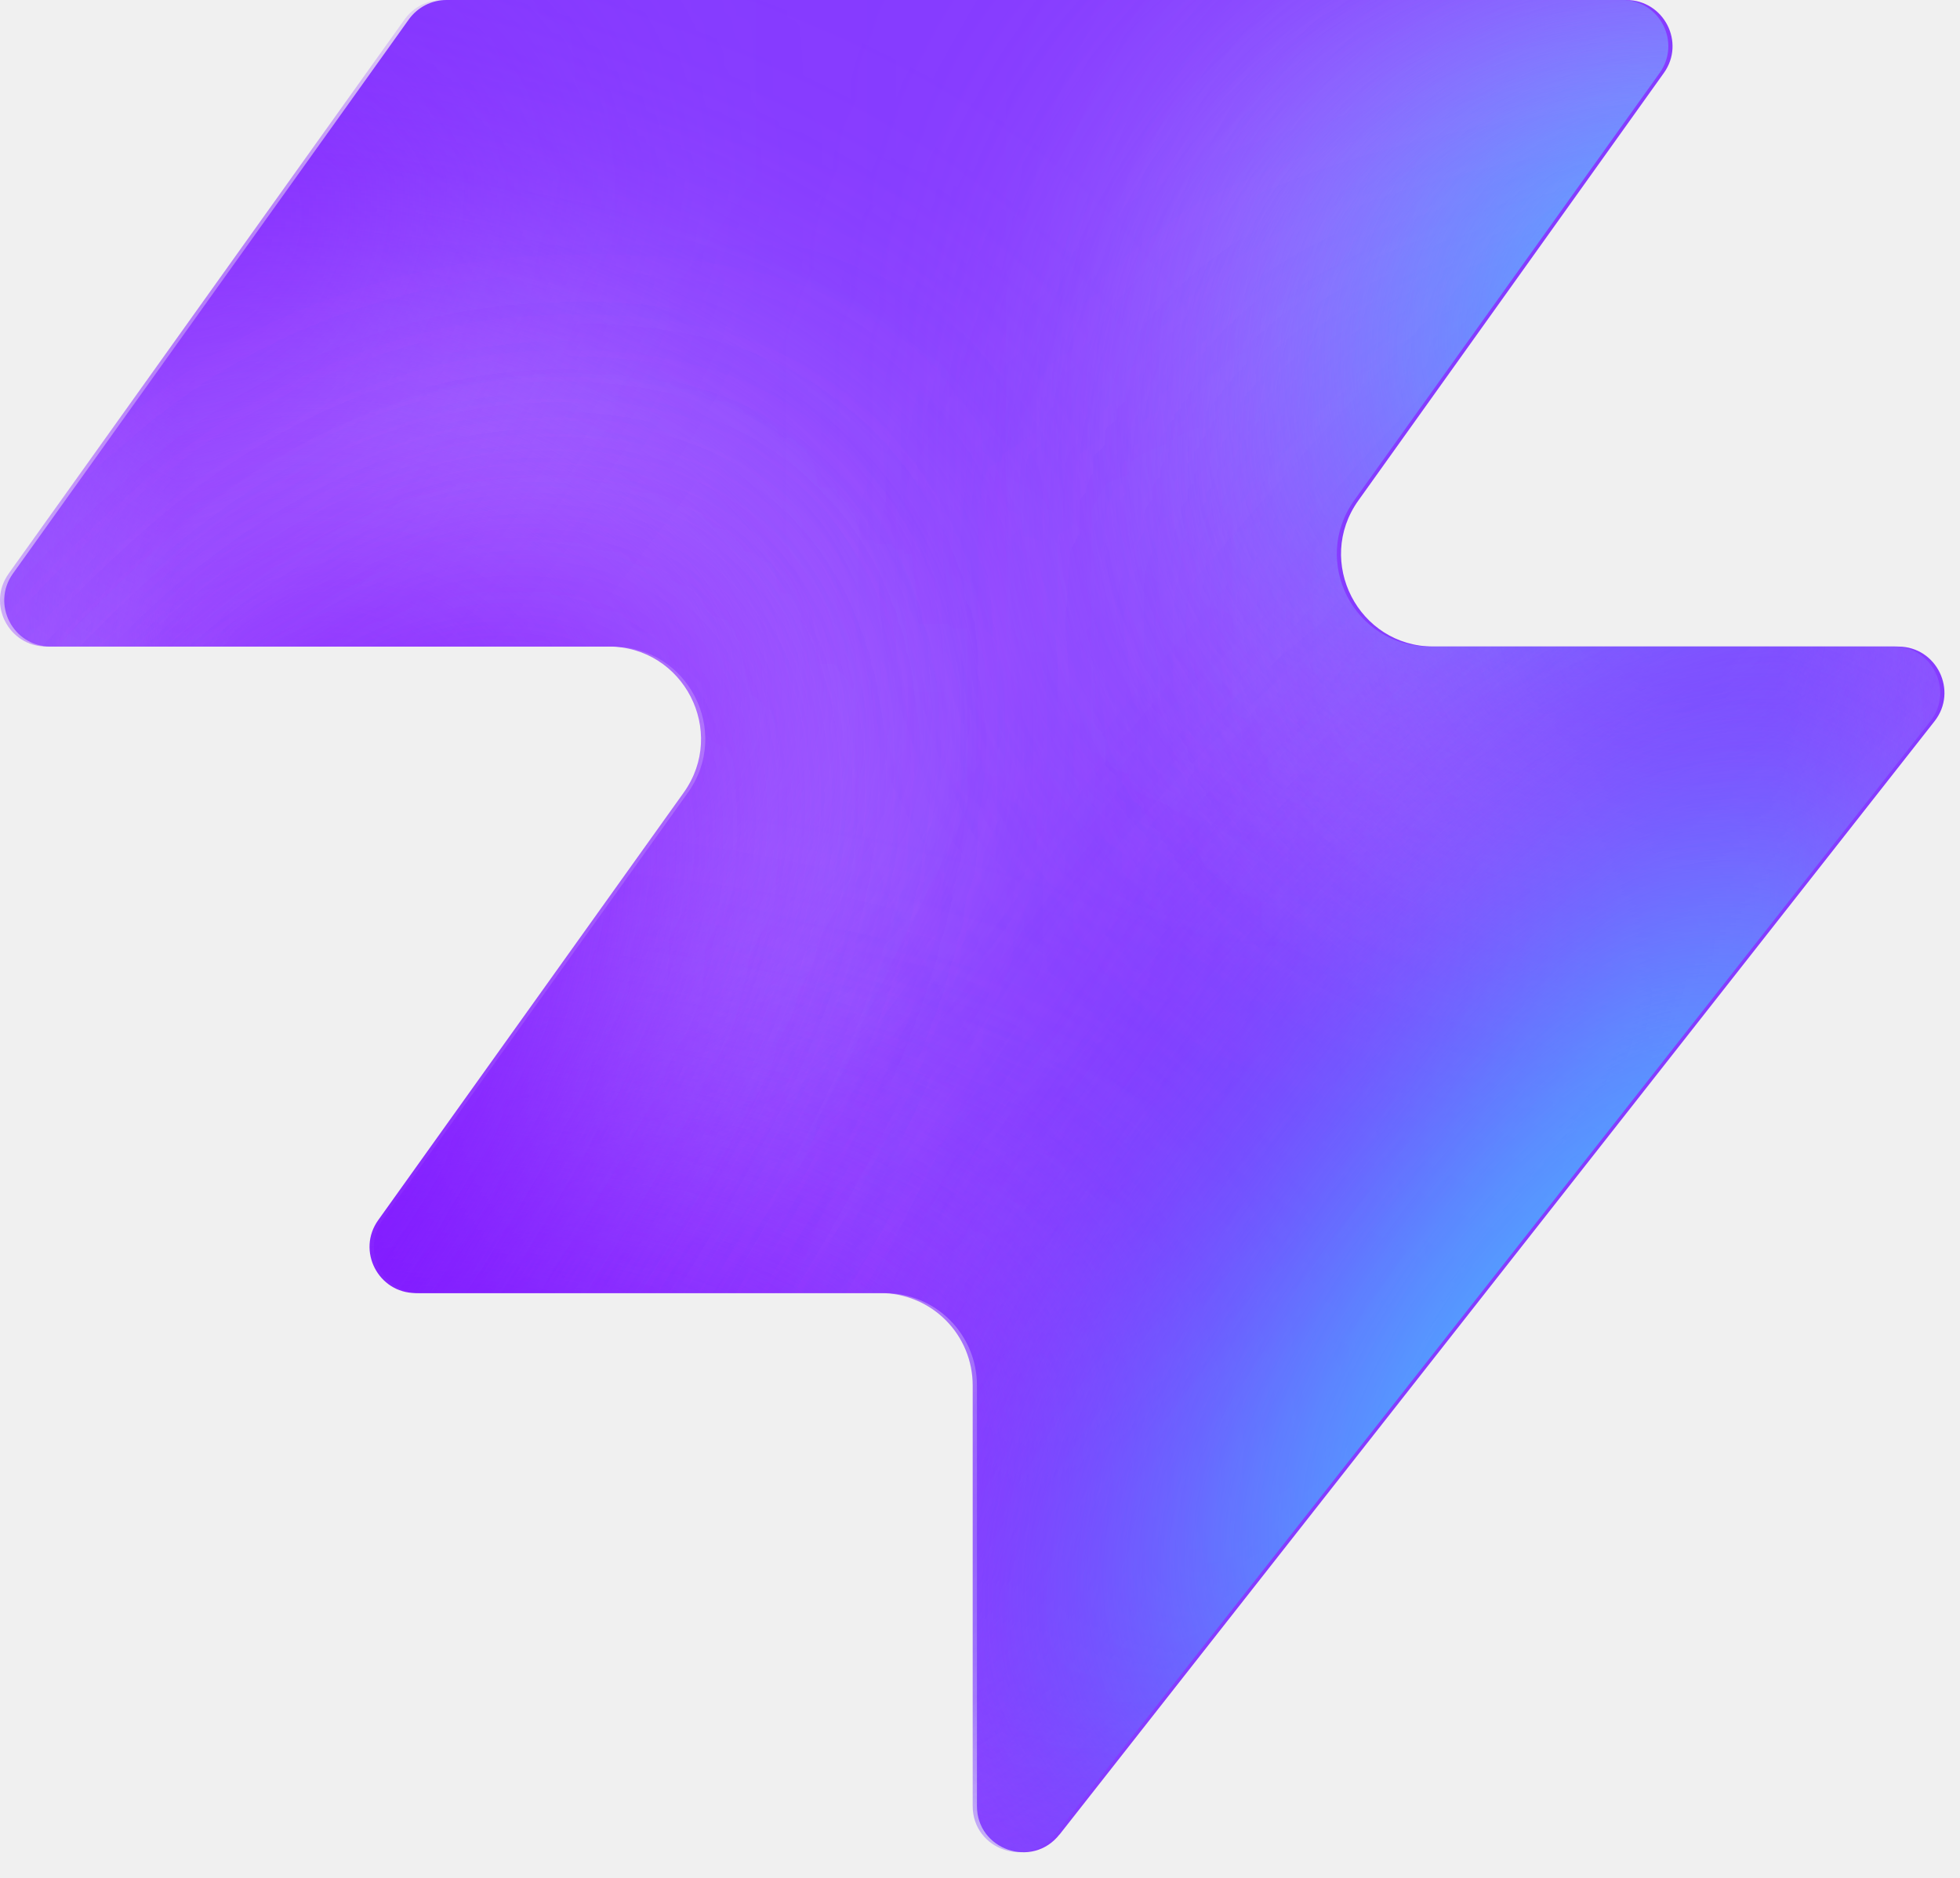
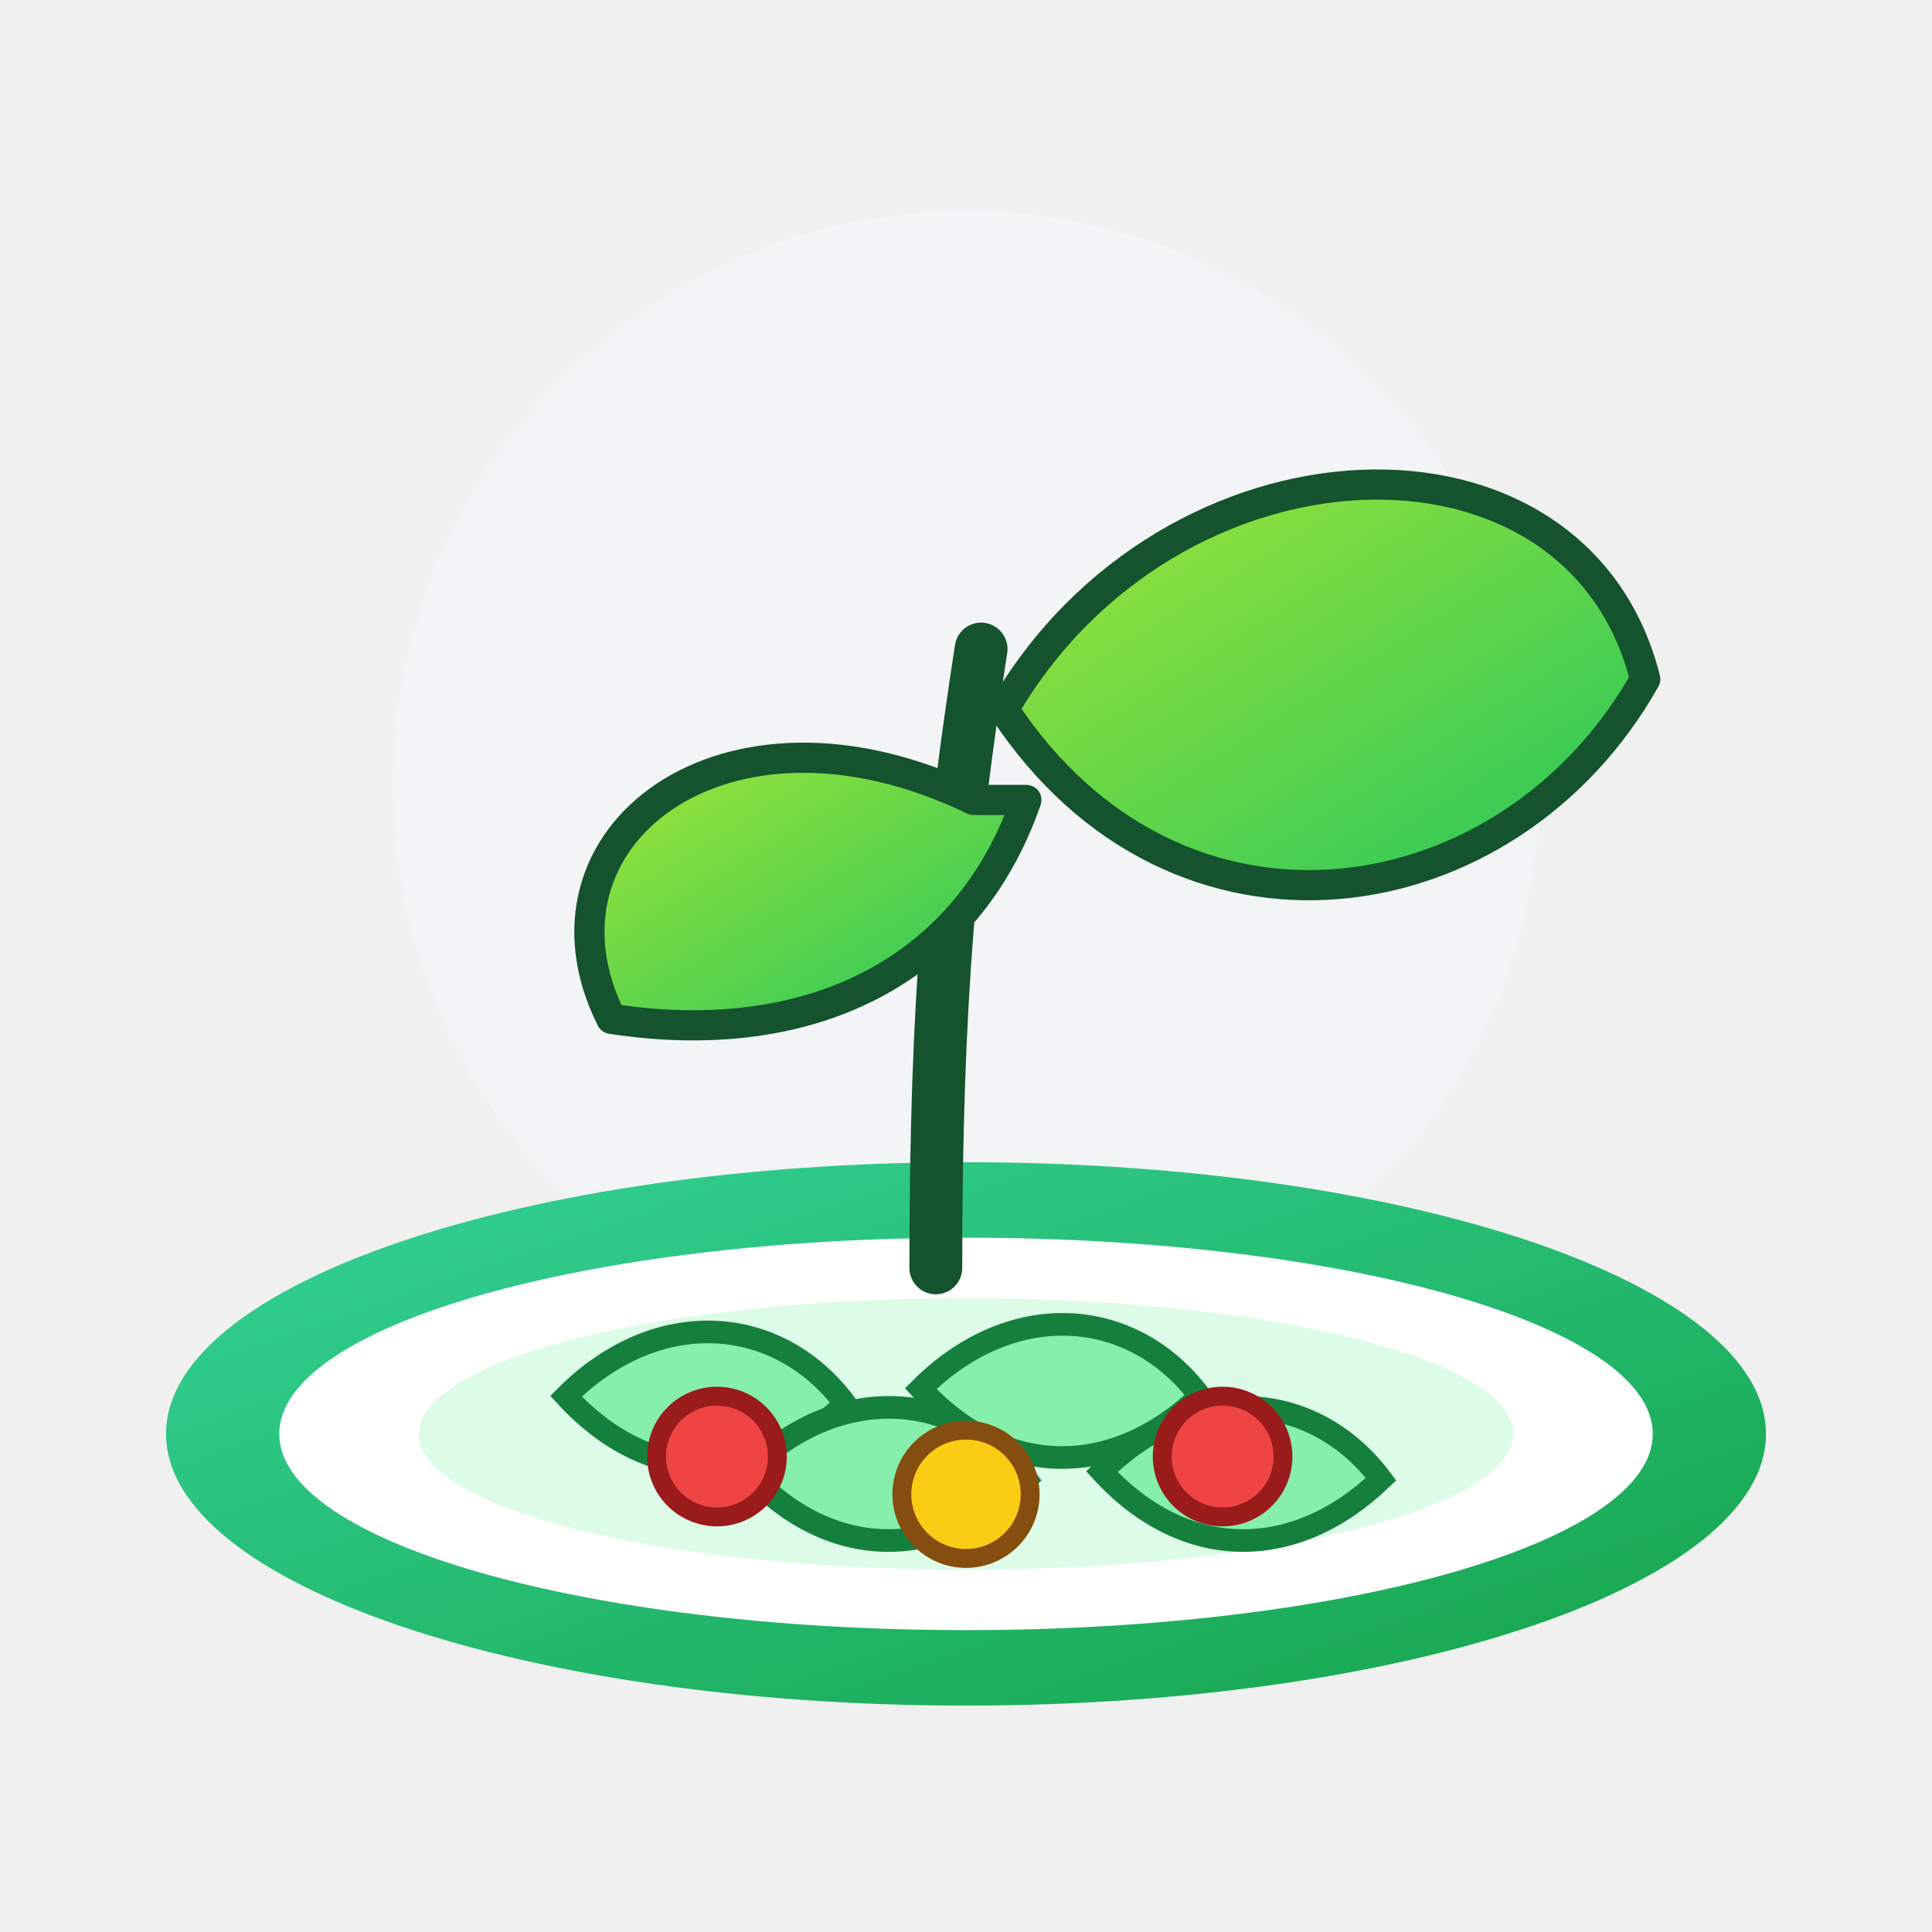
- <svg xmlns="http://www.w3.org/2000/svg" width="48" height="46" fill="none" viewBox="0 0 48 46">
-   <path fill="#863bff" d="M25.946 44.938c-.664.845-2.021.375-2.021-.698V33.937a2.26 2.26 0 0 0-2.262-2.262H10.287c-.92 0-1.456-1.04-.92-1.788l7.48-10.471c1.07-1.497 0-3.578-1.842-3.578H1.237c-.92 0-1.456-1.04-.92-1.788L10.013.474c.214-.297.556-.474.92-.474h28.894c.92 0 1.456 1.04.92 1.788l-7.48 10.471c-1.07 1.498 0 3.579 1.842 3.579h11.377c.943 0 1.473 1.088.89 1.83L25.947 44.94z" style="fill:#863bff;fill:color(display-p3 .525 .23 1);fill-opacity:1" />
-   <mask id="a" width="48" height="46" x="0" y="0" maskUnits="userSpaceOnUse" style="mask-type:alpha">
-     <path fill="#000" d="M25.842 44.938c-.664.844-2.021.375-2.021-.698V33.937a2.26 2.26 0 0 0-2.262-2.262H10.183c-.92 0-1.456-1.04-.92-1.788l7.48-10.471c1.07-1.498 0-3.579-1.842-3.579H1.133c-.92 0-1.456-1.04-.92-1.787L9.91.473c.214-.297.556-.474.92-.474h28.894c.92 0 1.456 1.04.92 1.788l-7.48 10.471c-1.07 1.498 0 3.578 1.842 3.578h11.377c.943 0 1.473 1.088.89 1.832L25.843 44.94z" style="fill:#000;fill-opacity:1" />
-   </mask>
-   <g mask="url(#a)">
-     <g filter="url(#b)">
-       <ellipse cx="5.508" cy="14.704" fill="#ede6ff" rx="5.508" ry="14.704" style="fill:#ede6ff;fill:color(display-p3 .927 .903 1);fill-opacity:1" transform="matrix(.00324 1 1 -.00324 -4.47 31.516)" />
-     </g>
-     <g filter="url(#c)">
-       <ellipse cx="10.399" cy="29.851" fill="#ede6ff" rx="10.399" ry="29.851" style="fill:#ede6ff;fill:color(display-p3 .927 .903 1);fill-opacity:1" transform="matrix(.00324 1 1 -.00324 -39.328 7.883)" />
-     </g>
-     <g filter="url(#d)">
-       <ellipse cx="5.508" cy="30.487" fill="#7e14ff" rx="5.508" ry="30.487" style="fill:#7e14ff;fill:color(display-p3 .492 .077 1);fill-opacity:1" transform="rotate(89.814 -25.913 -14.639)scale(1 -1)" />
-     </g>
-     <g filter="url(#e)">
-       <ellipse cx="5.508" cy="30.599" fill="#7e14ff" rx="5.508" ry="30.599" style="fill:#7e14ff;fill:color(display-p3 .492 .077 1);fill-opacity:1" transform="rotate(89.814 -32.644 -3.334)scale(1 -1)" />
-     </g>
-     <g filter="url(#f)">
-       <ellipse cx="5.508" cy="30.599" fill="#7e14ff" rx="5.508" ry="30.599" style="fill:#7e14ff;fill:color(display-p3 .492 .077 1);fill-opacity:1" transform="matrix(.00324 1 1 -.00324 -34.34 30.47)" />
-     </g>
-     <g filter="url(#g)">
-       <ellipse cx="14.072" cy="22.078" fill="#ede6ff" rx="14.072" ry="22.078" style="fill:#ede6ff;fill:color(display-p3 .927 .903 1);fill-opacity:1" transform="rotate(93.35 24.506 48.493)scale(-1 1)" />
-     </g>
-     <g filter="url(#h)">
-       <ellipse cx="3.47" cy="21.501" fill="#7e14ff" rx="3.47" ry="21.501" style="fill:#7e14ff;fill:color(display-p3 .492 .077 1);fill-opacity:1" transform="rotate(89.009 28.708 47.59)scale(-1 1)" />
-     </g>
-     <g filter="url(#i)">
-       <ellipse cx="3.47" cy="21.501" fill="#7e14ff" rx="3.47" ry="21.501" style="fill:#7e14ff;fill:color(display-p3 .492 .077 1);fill-opacity:1" transform="rotate(89.009 28.708 47.59)scale(-1 1)" />
-     </g>
-     <g filter="url(#j)">
-       <ellipse cx=".387" cy="8.972" fill="#7e14ff" rx="4.407" ry="29.108" style="fill:#7e14ff;fill:color(display-p3 .492 .077 1);fill-opacity:1" transform="rotate(39.51 .387 8.972)" />
-     </g>
-     <g filter="url(#k)">
-       <ellipse cx="47.523" cy="-6.092" fill="#7e14ff" rx="4.407" ry="29.108" style="fill:#7e14ff;fill:color(display-p3 .492 .077 1);fill-opacity:1" transform="rotate(37.892 47.523 -6.092)" />
-     </g>
-     <g filter="url(#l)">
-       <ellipse cx="41.412" cy="6.333" fill="#47bfff" rx="5.971" ry="9.665" style="fill:#47bfff;fill:color(display-p3 .28 .748 1);fill-opacity:1" transform="rotate(37.892 41.412 6.333)" />
-     </g>
-     <g filter="url(#m)">
-       <ellipse cx="-1.879" cy="38.332" fill="#7e14ff" rx="4.407" ry="29.108" style="fill:#7e14ff;fill:color(display-p3 .492 .077 1);fill-opacity:1" transform="rotate(37.892 -1.88 38.332)" />
-     </g>
-     <g filter="url(#n)">
-       <ellipse cx="-1.879" cy="38.332" fill="#7e14ff" rx="4.407" ry="29.108" style="fill:#7e14ff;fill:color(display-p3 .492 .077 1);fill-opacity:1" transform="rotate(37.892 -1.88 38.332)" />
-     </g>
-     <g filter="url(#o)">
-       <ellipse cx="35.651" cy="29.907" fill="#7e14ff" rx="4.407" ry="29.108" style="fill:#7e14ff;fill:color(display-p3 .492 .077 1);fill-opacity:1" transform="rotate(37.892 35.651 29.907)" />
-     </g>
-     <g filter="url(#p)">
-       <ellipse cx="38.418" cy="32.4" fill="#47bfff" rx="5.971" ry="15.297" style="fill:#47bfff;fill:color(display-p3 .28 .748 1);fill-opacity:1" transform="rotate(37.892 38.418 32.4)" />
-     </g>
-   </g>
+ <svg xmlns="http://www.w3.org/2000/svg" viewBox="0 0 512 512" role="img" aria-label="Mi Dieta icon">
  <defs>
-     <filter id="b" width="60.045" height="41.654" x="-19.77" y="16.149" color-interpolation-filters="sRGB" filterUnits="userSpaceOnUse">
-       <feFlood flood-opacity="0" result="BackgroundImageFix" />
-       <feBlend in="SourceGraphic" in2="BackgroundImageFix" result="shape" />
-       <feGaussianBlur result="effect1_foregroundBlur_2002_17158" stdDeviation="7.659" />
-     </filter>
-     <filter id="c" width="90.34" height="51.437" x="-54.613" y="-7.533" color-interpolation-filters="sRGB" filterUnits="userSpaceOnUse">
-       <feFlood flood-opacity="0" result="BackgroundImageFix" />
-       <feBlend in="SourceGraphic" in2="BackgroundImageFix" result="shape" />
-       <feGaussianBlur result="effect1_foregroundBlur_2002_17158" stdDeviation="7.659" />
-     </filter>
-     <filter id="d" width="79.355" height="29.4" x="-49.64" y="2.03" color-interpolation-filters="sRGB" filterUnits="userSpaceOnUse">
-       <feFlood flood-opacity="0" result="BackgroundImageFix" />
-       <feBlend in="SourceGraphic" in2="BackgroundImageFix" result="shape" />
-       <feGaussianBlur result="effect1_foregroundBlur_2002_17158" stdDeviation="4.596" />
-     </filter>
-     <filter id="e" width="79.579" height="29.4" x="-45.045" y="20.029" color-interpolation-filters="sRGB" filterUnits="userSpaceOnUse">
-       <feFlood flood-opacity="0" result="BackgroundImageFix" />
-       <feBlend in="SourceGraphic" in2="BackgroundImageFix" result="shape" />
-       <feGaussianBlur result="effect1_foregroundBlur_2002_17158" stdDeviation="4.596" />
-     </filter>
-     <filter id="f" width="79.579" height="29.4" x="-43.513" y="21.178" color-interpolation-filters="sRGB" filterUnits="userSpaceOnUse">
-       <feFlood flood-opacity="0" result="BackgroundImageFix" />
-       <feBlend in="SourceGraphic" in2="BackgroundImageFix" result="shape" />
-       <feGaussianBlur result="effect1_foregroundBlur_2002_17158" stdDeviation="4.596" />
-     </filter>
-     <filter id="g" width="74.749" height="58.852" x="15.756" y="-17.901" color-interpolation-filters="sRGB" filterUnits="userSpaceOnUse">
-       <feFlood flood-opacity="0" result="BackgroundImageFix" />
-       <feBlend in="SourceGraphic" in2="BackgroundImageFix" result="shape" />
-       <feGaussianBlur result="effect1_foregroundBlur_2002_17158" stdDeviation="7.659" />
-     </filter>
-     <filter id="h" width="61.377" height="25.362" x="23.548" y="2.284" color-interpolation-filters="sRGB" filterUnits="userSpaceOnUse">
-       <feFlood flood-opacity="0" result="BackgroundImageFix" />
-       <feBlend in="SourceGraphic" in2="BackgroundImageFix" result="shape" />
-       <feGaussianBlur result="effect1_foregroundBlur_2002_17158" stdDeviation="4.596" />
-     </filter>
-     <filter id="i" width="61.377" height="25.362" x="23.548" y="2.284" color-interpolation-filters="sRGB" filterUnits="userSpaceOnUse">
-       <feFlood flood-opacity="0" result="BackgroundImageFix" />
-       <feBlend in="SourceGraphic" in2="BackgroundImageFix" result="shape" />
-       <feGaussianBlur result="effect1_foregroundBlur_2002_17158" stdDeviation="4.596" />
-     </filter>
-     <filter id="j" width="56.045" height="63.649" x="-27.636" y="-22.853" color-interpolation-filters="sRGB" filterUnits="userSpaceOnUse">
-       <feFlood flood-opacity="0" result="BackgroundImageFix" />
-       <feBlend in="SourceGraphic" in2="BackgroundImageFix" result="shape" />
-       <feGaussianBlur result="effect1_foregroundBlur_2002_17158" stdDeviation="4.596" />
-     </filter>
-     <filter id="k" width="54.814" height="64.646" x="20.116" y="-38.415" color-interpolation-filters="sRGB" filterUnits="userSpaceOnUse">
-       <feFlood flood-opacity="0" result="BackgroundImageFix" />
-       <feBlend in="SourceGraphic" in2="BackgroundImageFix" result="shape" />
-       <feGaussianBlur result="effect1_foregroundBlur_2002_17158" stdDeviation="4.596" />
-     </filter>
-     <filter id="l" width="33.541" height="35.313" x="24.641" y="-11.323" color-interpolation-filters="sRGB" filterUnits="userSpaceOnUse">
-       <feFlood flood-opacity="0" result="BackgroundImageFix" />
-       <feBlend in="SourceGraphic" in2="BackgroundImageFix" result="shape" />
-       <feGaussianBlur result="effect1_foregroundBlur_2002_17158" stdDeviation="4.596" />
-     </filter>
-     <filter id="m" width="54.814" height="64.646" x="-29.286" y="6.009" color-interpolation-filters="sRGB" filterUnits="userSpaceOnUse">
-       <feFlood flood-opacity="0" result="BackgroundImageFix" />
-       <feBlend in="SourceGraphic" in2="BackgroundImageFix" result="shape" />
-       <feGaussianBlur result="effect1_foregroundBlur_2002_17158" stdDeviation="4.596" />
-     </filter>
-     <filter id="n" width="54.814" height="64.646" x="-29.286" y="6.009" color-interpolation-filters="sRGB" filterUnits="userSpaceOnUse">
-       <feFlood flood-opacity="0" result="BackgroundImageFix" />
-       <feBlend in="SourceGraphic" in2="BackgroundImageFix" result="shape" />
-       <feGaussianBlur result="effect1_foregroundBlur_2002_17158" stdDeviation="4.596" />
-     </filter>
-     <filter id="o" width="54.814" height="64.646" x="8.244" y="-2.416" color-interpolation-filters="sRGB" filterUnits="userSpaceOnUse">
-       <feFlood flood-opacity="0" result="BackgroundImageFix" />
-       <feBlend in="SourceGraphic" in2="BackgroundImageFix" result="shape" />
-       <feGaussianBlur result="effect1_foregroundBlur_2002_17158" stdDeviation="4.596" />
-     </filter>
-     <filter id="p" width="39.409" height="43.623" x="18.713" y="10.588" color-interpolation-filters="sRGB" filterUnits="userSpaceOnUse">
-       <feFlood flood-opacity="0" result="BackgroundImageFix" />
-       <feBlend in="SourceGraphic" in2="BackgroundImageFix" result="shape" />
-       <feGaussianBlur result="effect1_foregroundBlur_2002_17158" stdDeviation="4.596" />
-     </filter>
+     <linearGradient id="leafLg" x1="0" y1="0" x2="1" y2="1">
+       <stop offset="0" stop-color="#a3e635" />
+       <stop offset="1" stop-color="#22c55e" />
+     </linearGradient>
+     <linearGradient id="plateLg" x1="0" y1="0" x2="1" y2="1">
+       <stop offset="0" stop-color="#34d399" />
+       <stop offset="1" stop-color="#16a34a" />
+     </linearGradient>
  </defs>
+   <circle cx="256" cy="208" r="152" fill="#f3f4f6" />
+   <ellipse cx="256" cy="380" rx="212" ry="72" fill="url(#plateLg)" />
+   <ellipse cx="256" cy="380" rx="182" ry="52" fill="#ffffff" />
+   <ellipse cx="256" cy="380" rx="145" ry="36" fill="#dcfce7" />
+   <path d="M248 336c0-72 4-112 12-164" stroke="#14532d" stroke-width="14" stroke-linecap="round" fill="none" />
+   <path d="M258 212c-66-32-120 10-96 58 52 8 94-12 110-58Z" fill="url(#leafLg)" stroke="#14532d" stroke-width="8" stroke-linejoin="round" />
+   <path d="M266 188c44-76 152-80 170-8-36 64-124 78-170 8Z" fill="url(#leafLg)" stroke="#14532d" stroke-width="8" stroke-linejoin="round" />
+   <path d="M150 370c24-24 56-22 74 2-23 22-52 22-74-2Z" fill="#86efac" stroke="#15803d" stroke-width="6" />
+   <path d="M198 390c24-24 56-22 74 2-23 22-52 22-74-2Z" fill="#86efac" stroke="#15803d" stroke-width="6" />
+   <path d="M244 368c24-24 56-22 74 2-23 22-52 22-74-2Z" fill="#86efac" stroke="#15803d" stroke-width="6" />
+   <path d="M292 390c24-24 56-22 74 2-23 22-52 22-74-2Z" fill="#86efac" stroke="#15803d" stroke-width="6" />
+   <circle cx="190" cy="386" r="16" fill="#ef4444" stroke="#991b1b" stroke-width="5" />
+   <circle cx="324" cy="386" r="16" fill="#ef4444" stroke="#991b1b" stroke-width="5" />
+   <circle cx="256" cy="396" r="17" fill="#facc15" stroke="#854d0e" stroke-width="5" />
</svg>
